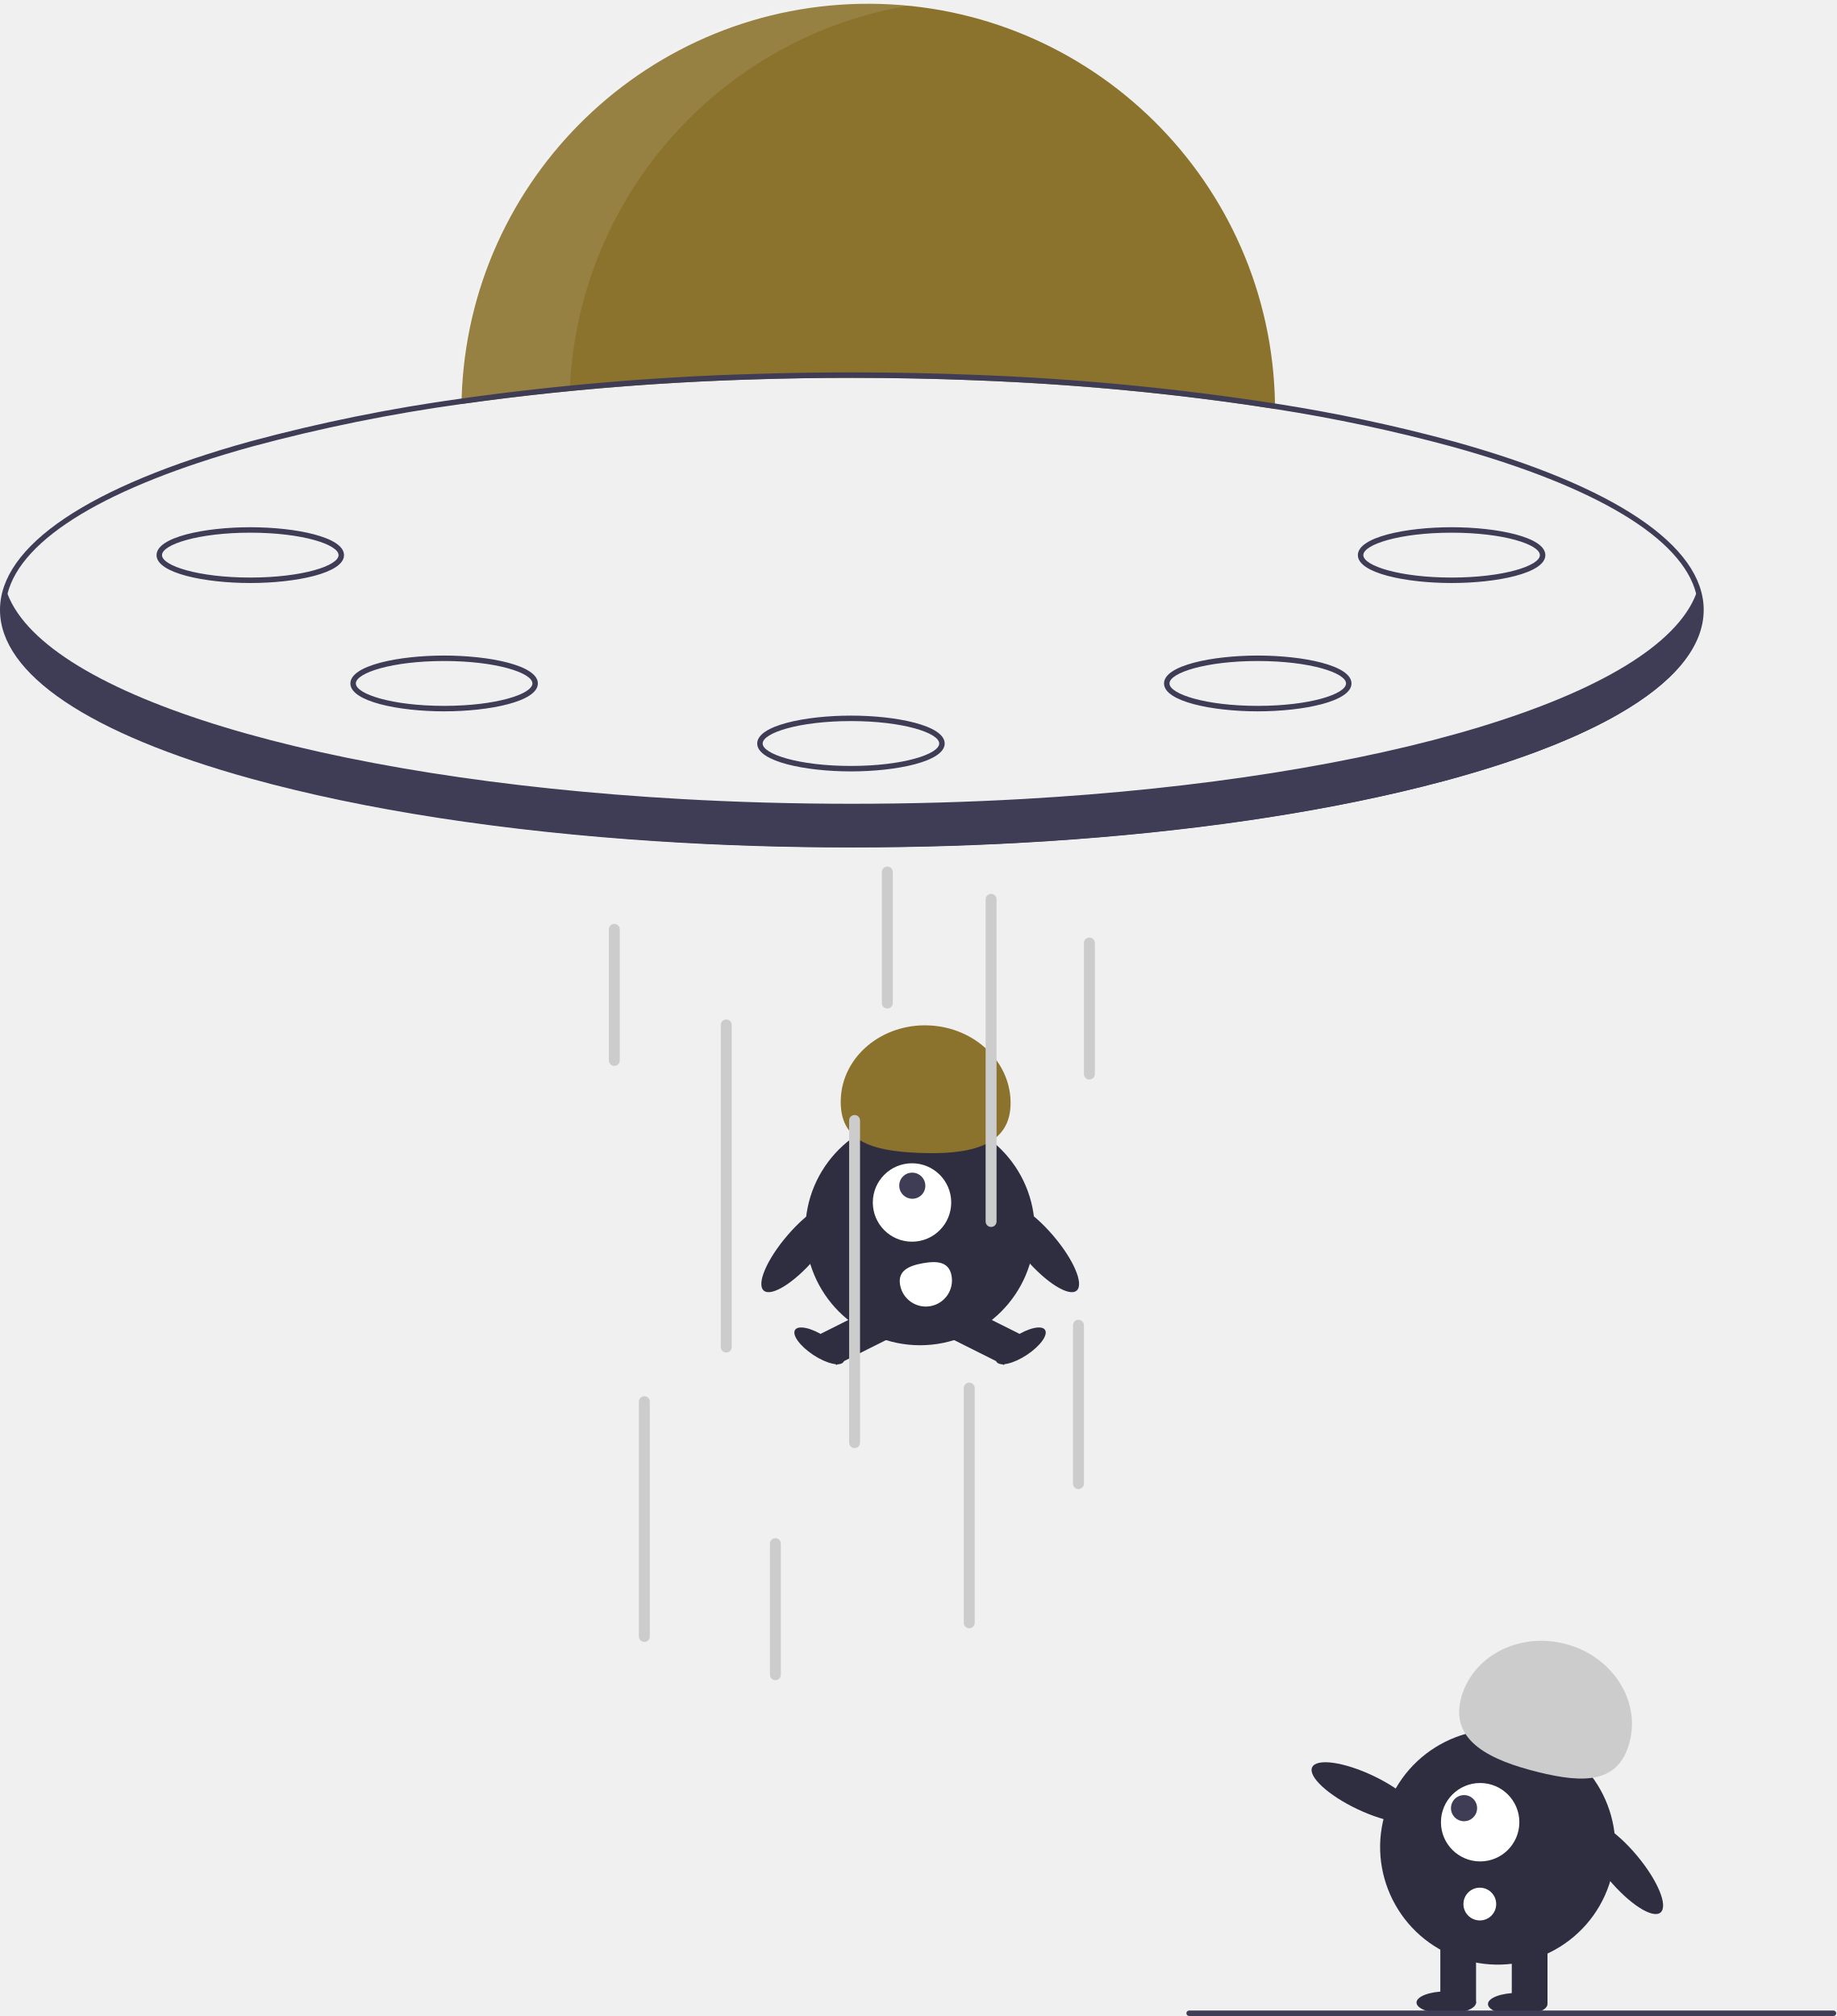
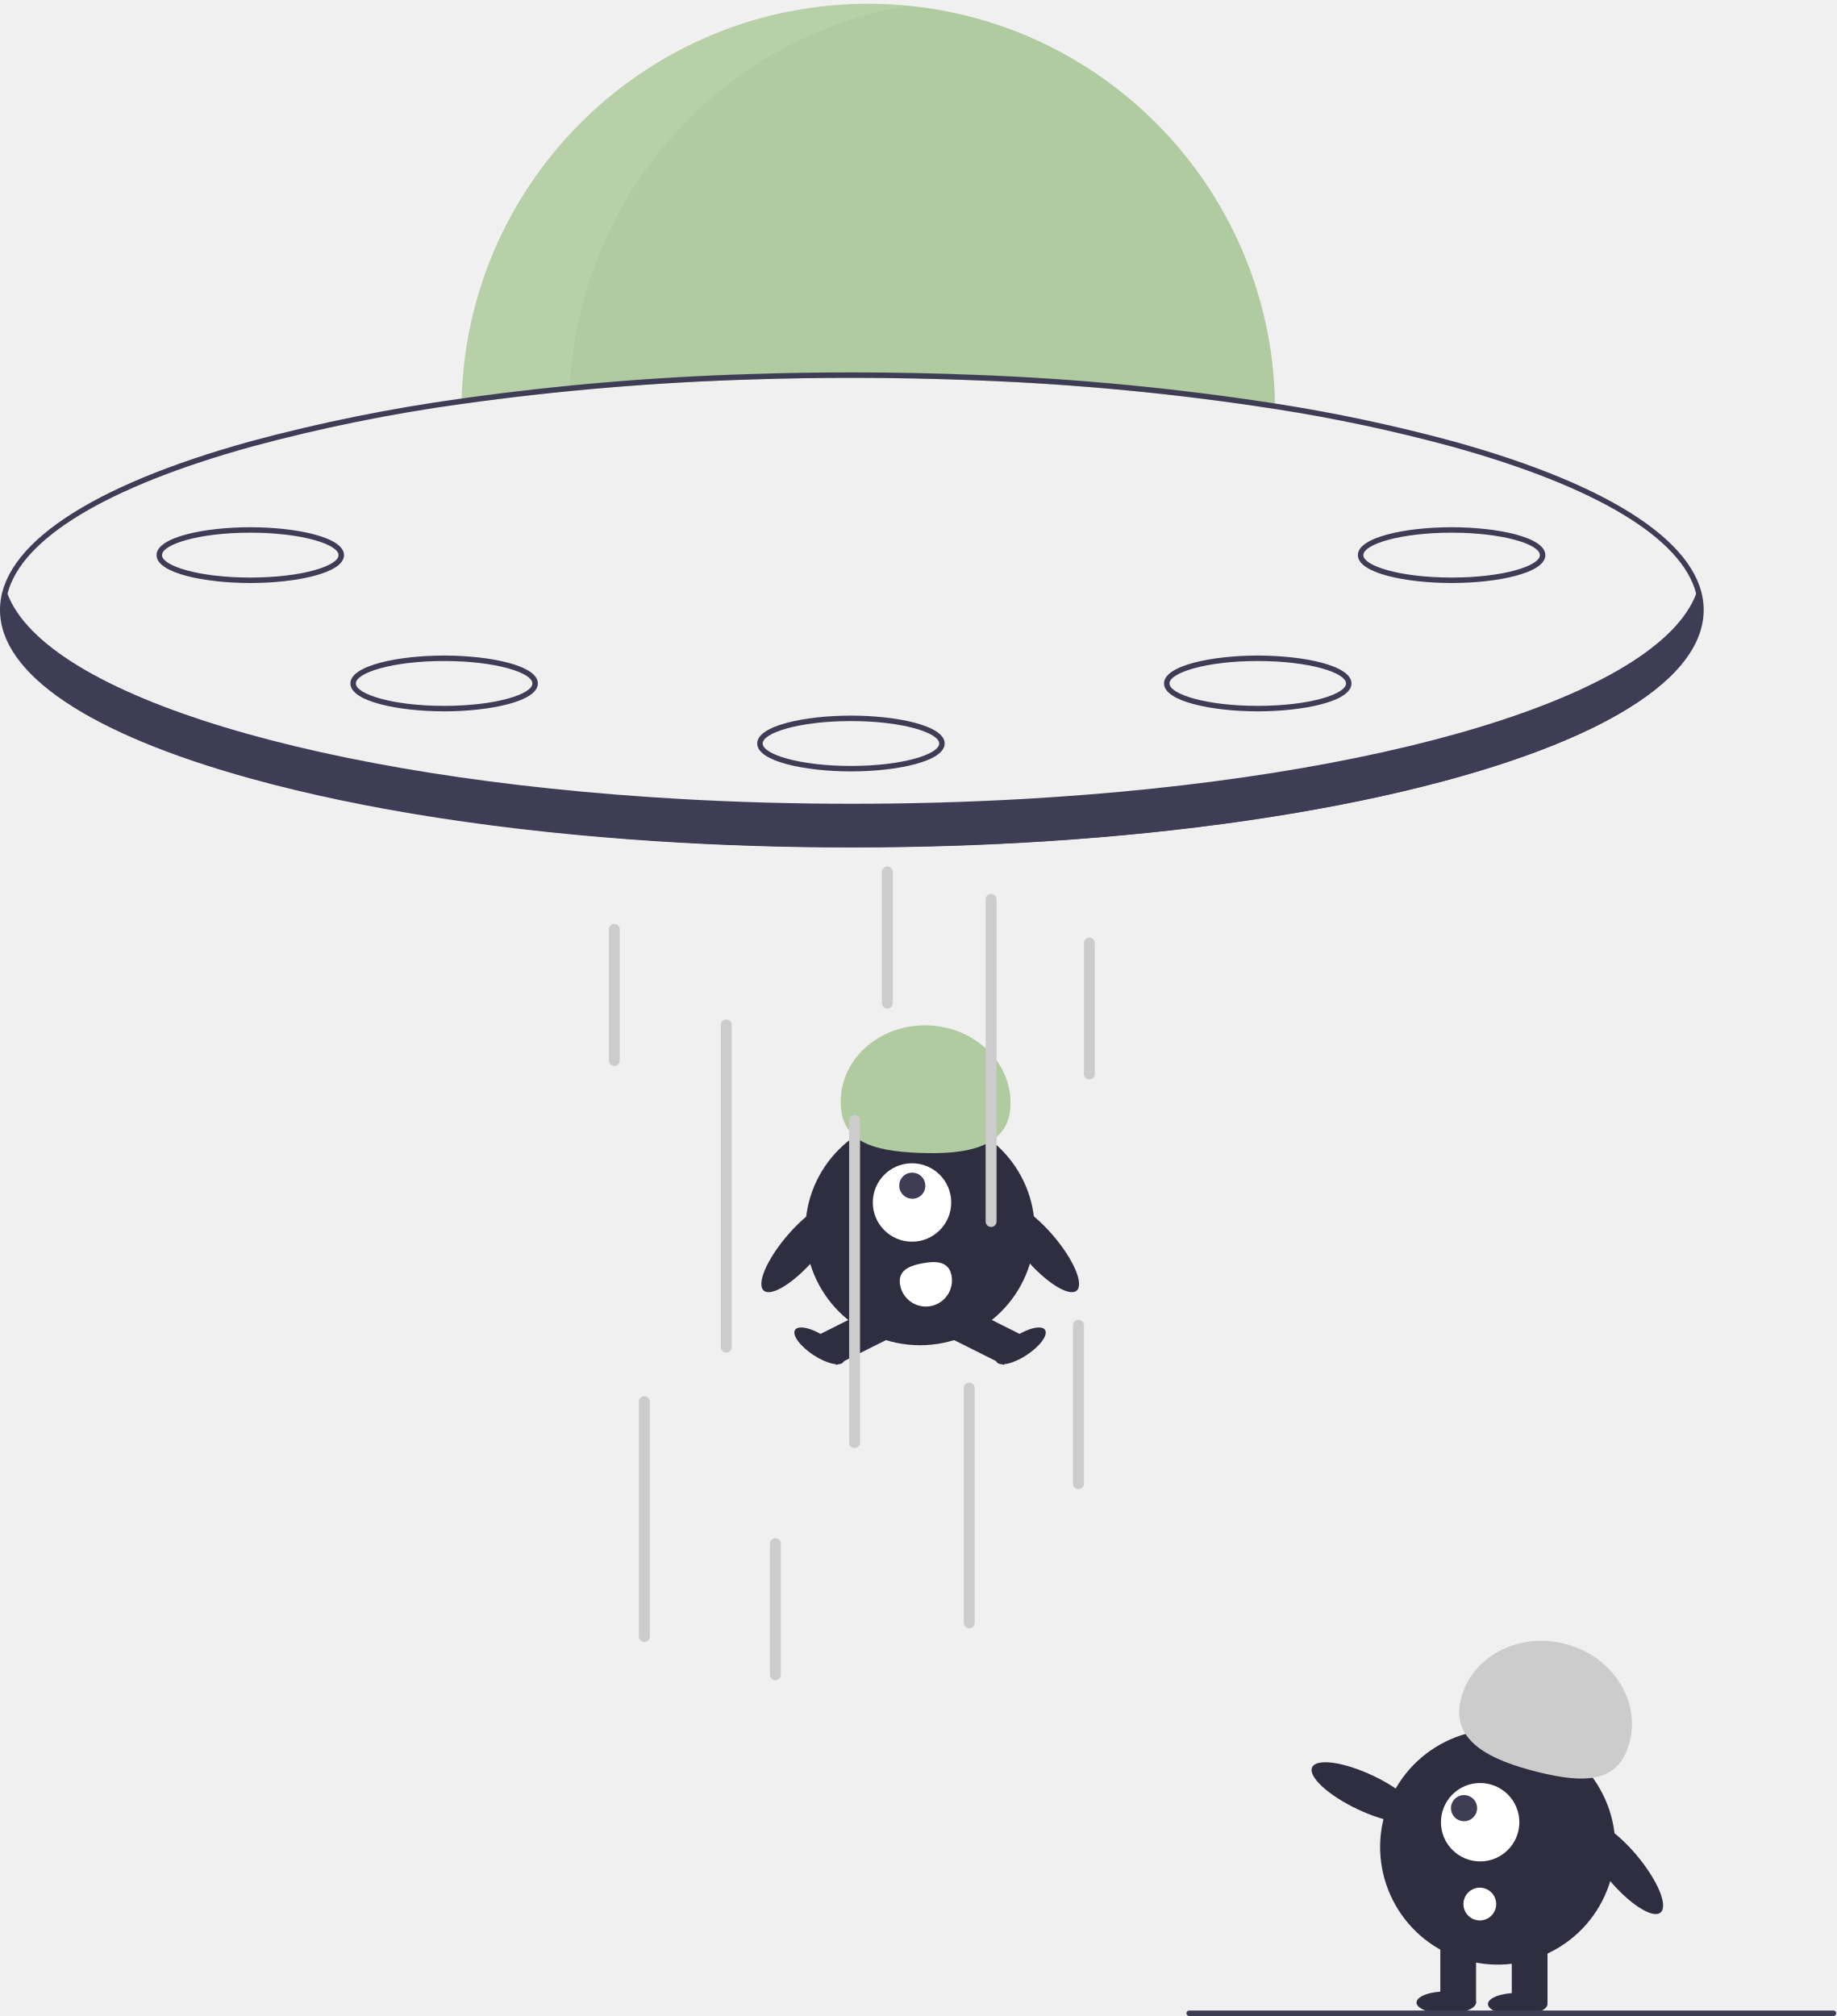
<svg xmlns="http://www.w3.org/2000/svg" width="672.532" height="738.394" viewBox="0 0 672.532 738.394" role="img" artist="Katerina Limpitsouni" source="https://undraw.co/">
-   <path d="M730.734,230.607c-46.62-7.44-99.71-11.41-155-11.41-50.6,0-99.35,3.32-142.98,9.58.01-.67.02-1.34.05-2.01a148.999,148.999,0,0,1,297.91,1.82C730.724,229.267,730.734,229.937,730.734,230.607Z" transform="translate(-263.7342 -80.80301)" fill="#8B732E " />
+   <path d="M730.734,230.607c-46.62-7.44-99.71-11.41-155-11.41-50.6,0-99.35,3.32-142.98,9.58.01-.67.02-1.34.05-2.01a148.999,148.999,0,0,1,297.91,1.82C730.724,229.267,730.734,229.937,730.734,230.607Z" transform="translate(-263.7342 -80.80301)" fill="#B0CB9F " />
  <g opacity="0.1">
    <path d="M601.285,82.144A149.047,149.047,0,0,0,432.353,225.373c-.03.67-.04,1.34-.05,2.01,12.962-1.86,26.385-3.454,40.165-4.784A149.022,149.022,0,0,1,601.285,82.144Z" transform="translate(-263.7342 -80.80301)" fill="#fff" />
  </g>
  <path d="M795.914,242.427a600.121,600.121,0,0,0-65.2-13.84,943.364,943.364,0,0,0-108.74-10.45c-15.17-.62-30.62-.94-46.24-.94-12.38,0-24.66.2-36.77.6a973.29,973.29,0,0,0-106.16,8.97,624.292,624.292,0,0,0-77.25,15.66c-59.21,16.37-91.82,38.31-91.82,61.77s32.61,45.4,91.82,61.77c41.64,11.52,92.98,19.37,148.92,22.97,23.09,1.5,46.96,2.26,71.26,2.26,24.38,0,48.33-.77,71.49-2.27,50.91-3.29,98.01-10.1,137.43-20,.21-.06.41-.11.62-.16,2.66-.66,5.28-1.35,7.87-2.04.93-.26,1.85-.51,2.77-.76a.978.978,0,0,1,.16-.05c.88-.24,1.75-.49,2.62-.73,1.74-.5,3.46-.99,5.15-1.5.08-.02.15-.04.22-.06,1.47-.44,2.91-.88,4.34-1.32,1.17-.37,2.33-.73,3.48-1.1q1.261-.405,2.49-.81c.6-.2,1.19-.39,1.77-.59.79-.26,1.58-.53,2.36-.8.33-.11.66-.22.98-.34.75-.25,1.48-.51,2.21-.77.79-.28,1.58-.57,2.36-.85.65-.23,1.3-.47,1.94-.71.54-.21,1.07-.41,1.61-.61,1.47-.55,2.91-1.12,4.33-1.68.71-.29,1.42-.57,2.12-.86.69-.28,1.39-.57,2.07-.86q1.679-.705,3.3-1.41c.52-.24,1.05-.47,1.56-.69.39-.18.77-.35,1.16-.53.28-.12.56-.25.83-.38,1.01-.46,2.01-.93,2.99-1.4q5.64-2.7,10.53-5.52c20.45-11.71,31.24-24.7,31.24-38.2C887.734,280.737,855.124,258.797,795.914,242.427Zm-.54,121.62c-41.69,11.53-93.17,19.38-149.26,22.95-22.81,1.45-46.39,2.2-70.38,2.2-23.91,0-47.41-.74-70.15-2.19-56.18-3.56-107.74-11.41-149.49-22.96-58.27-16.12-90.36-37.37-90.36-59.85a24.118,24.118,0,0,1,.74-5.89c5.1-20.28,36.47-39.26,89.62-53.96a623.806,623.806,0,0,1,76.66-15.57,976.027,976.027,0,0,1,106.8-9q17.881-.585,36.18-.58c15.41,0,30.65.31,45.63.91a941.367,941.367,0,0,1,109.37,10.5A598.858,598.858,0,0,1,795.374,244.347c53.14,14.7,84.5,33.67,89.61,53.94a23.822,23.822,0,0,1,.75,5.91C885.734,326.677,853.644,347.927,795.374,364.047Z" transform="translate(-263.7342 -80.80301)" fill="#3f3d56" />
  <path d="M887.164,305.107c0,13.36-11.01,26-30.67,37.29-3.27,1.88-6.79,3.72-10.53,5.52-.98.47-1.98.94-2.99,1.4-.27.13-.55.26-.83.38-.39.18-.77.35-1.16.53-.51.22-1.04.45-1.56.69q-1.62.705-3.3,1.41c-.68.29-1.38.58-2.07.86-.7.29-1.41.57-2.12.86-1.42.56-2.86,1.13-4.33,1.68-.54.2-1.07.4-1.61.61-.64.24-1.29.48-1.94.71-.78.28-1.57.57-2.36.85-.73.26-1.46.52-2.21.77-.32.12-.65.23-.98.34-.78.27-1.57.54-2.36.8-.58.2-1.17.39-1.77.59q-1.23.405-2.49.81c-1.15.37-2.31.73-3.48,1.1-1.43.44-2.87.88-4.34,1.32-.07.02-.14.04-.22.06-1.69.51-3.41,1-5.15,1.5-.87.24-1.74.49-2.62.73a.978.978,0,0,0-.16.05c-.92.25-1.84.5-2.77.76-2.58.68-5.21,1.37-7.87,2.04-.21.05-.41.1-.62.16-38.35,9.58-85.4,16.56-137.47,19.93-22.81,1.47-46.59,2.25-71.02,2.25-24.65,0-48.63-.79-71.62-2.29-137.24-8.95-239.38-43.03-239.38-83.71a25.072,25.072,0,0,1,1.12-7.3c.06.17.12.33.19.5,14.27,37.48,115.54,67.77,246.94,75.16,20.13,1.14,40.98,1.73,62.32,1.73,21.43,0,42.36-.6,62.57-1.74,131.29-7.42,232.46-37.72,246.68-75.17q.36-.9.63-1.8A25.305,25.305,0,0,1,887.164,305.107Z" transform="translate(-263.7342 -80.80301)" fill="#3f3d56" />
  <path d="M355.404,294.343c-16.643,0-34.331-3.581-34.331-10.217s17.688-10.217,34.331-10.217,34.331,3.581,34.331,10.217S372.046,294.343,355.404,294.343Zm0-18.434c-19.053,0-32.331,4.331-32.331,8.217s13.278,8.217,32.331,8.217,32.331-4.331,32.331-8.217S374.457,275.909,355.404,275.909Z" transform="translate(-263.7342 -80.80301)" fill="#3f3d56" />
  <path d="M426.403,341.343c-16.643,0-34.331-3.581-34.331-10.217s17.688-10.217,34.331-10.217c16.643,0,34.331,3.581,34.331,10.217S443.046,341.343,426.403,341.343Zm0-18.434c-19.053,0-32.331,4.331-32.331,8.217s13.278,8.217,32.331,8.217,32.331-4.331,32.331-8.217S445.456,322.909,426.403,322.909Z" transform="translate(-263.7342 -80.80301)" fill="#3f3d56" />
  <path d="M795.403,294.343c-16.643,0-34.331-3.581-34.331-10.217s17.688-10.217,34.331-10.217c16.643,0,34.331,3.581,34.331,10.217S812.046,294.343,795.403,294.343Zm0-18.434c-19.053,0-32.331,4.331-32.331,8.217s13.278,8.217,32.331,8.217,32.331-4.331,32.331-8.217S814.456,275.909,795.403,275.909Z" transform="translate(-263.7342 -80.80301)" fill="#3f3d56" />
  <path d="M724.403,341.343c-16.643,0-34.331-3.581-34.331-10.217s17.688-10.217,34.331-10.217c16.643,0,34.331,3.581,34.331,10.217S741.046,341.343,724.403,341.343Zm0-18.434c-19.053,0-32.331,4.331-32.331,8.217s13.278,8.217,32.331,8.217,32.331-4.331,32.331-8.217S743.456,322.909,724.403,322.909Z" transform="translate(-263.7342 -80.80301)" fill="#3f3d56" />
  <path d="M575.403,363.343c-16.643,0-34.331-3.581-34.331-10.217s17.688-10.217,34.331-10.217c16.643,0,34.331,3.581,34.331,10.217S592.046,363.343,575.403,363.343Zm0-18.434c-19.053,0-32.331,4.331-32.331,8.217s13.278,8.217,32.331,8.217,32.331-4.331,32.331-8.217S594.456,344.909,575.403,344.909Z" transform="translate(-263.7342 -80.80301)" fill="#3f3d56" />
  <circle cx="336.978" cy="450.704" r="42.012" fill="#2f2e41" />
  <rect x="565.937" y="563.554" width="22.868" height="12.763" transform="translate(-457.8202 238.0583) rotate(-26.60099)" fill="#2f2e41" />
  <ellipse cx="563.82" cy="573.748" rx="3.989" ry="10.636" transform="translate(-489.2755 647.8291) rotate(-56.60122)" fill="#2f2e41" />
  <rect x="617.672" y="558.502" width="12.763" height="22.868" transform="translate(-428.7216 791.9256) rotate(-63.39901)" fill="#2f2e41" />
  <ellipse cx="637.604" cy="573.748" rx="10.636" ry="3.989" transform="translate(-474.2674 364.9233) rotate(-33.39878)" fill="#2f2e41" />
  <circle cx="334.037" cy="440.428" r="14.359" fill="#fff" />
  <ellipse cx="597.87" cy="515.084" rx="4.766" ry="4.8" transform="translate(-452.8417 492.8192) rotate(-45)" fill="#3f3d56" />
-   <path d="M633.854,485.802c.632-15.554-12.773-28.728-29.941-29.425s-31.597,11.346-32.229,26.9,11.302,19.087,28.47,19.785S633.222,501.356,633.854,485.802Z" transform="translate(-263.7342 -80.80301)" fill="#8B732E " />
+   <path d="M633.854,485.802c.632-15.554-12.773-28.728-29.941-29.425s-31.597,11.346-32.229,26.9,11.302,19.087,28.47,19.785S633.222,501.356,633.854,485.802Z" transform="translate(-263.7342 -80.80301)" fill="#B0CB9F " />
  <ellipse cx="644.388" cy="537.568" rx="6.594" ry="21.006" transform="translate(-458.4377 468.6175) rotate(-40.64516)" fill="#2f2e41" />
  <ellipse cx="557.154" cy="537.568" rx="21.006" ry="6.594" transform="translate(-477.3791 529.3527) rotate(-49.35484)" fill="#2f2e41" />
  <path d="M612.251,548.064a9.572,9.572,0,0,1-18.835,3.429l-.003-.018c-.942-5.202,3.08-7.043,8.283-7.985S611.309,542.862,612.251,548.064Z" transform="translate(-263.7342 -80.80301)" fill="#fff" />
  <path d="M529.734,576.197a2,2,0,0,1-2-2v-118a2,2,0,0,1,4,0v118A2,2,0,0,1,529.734,576.197Z" transform="translate(-263.7342 -80.80301)" fill="#ccc" />
  <path d="M499.734,682.197a2,2,0,0,1-2-2v-86a2,2,0,1,1,4,0v86A2,2,0,0,1,499.734,682.197Z" transform="translate(-263.7342 -80.80301)" fill="#ccc" />
  <path d="M576.734,611.197a2,2,0,0,1-2-2v-118a2,2,0,1,1,4,0v118A2,2,0,0,1,576.734,611.197Z" transform="translate(-263.7342 -80.80301)" fill="#ccc" />
  <path d="M547.734,696.197a2,2,0,0,1-2-2v-48a2,2,0,1,1,4,0v48A2,2,0,0,1,547.734,696.197Z" transform="translate(-263.7342 -80.80301)" fill="#ccc" />
  <path d="M588.734,450.197a2,2,0,0,1-2-2v-48a2,2,0,0,1,4,0v48A2,2,0,0,1,588.734,450.197Z" transform="translate(-263.7342 -80.80301)" fill="#ccc" />
  <path d="M488.734,471.197a2,2,0,0,1-2-2v-48a2,2,0,0,1,4,0v48A2,2,0,0,1,488.734,471.197Z" transform="translate(-263.7342 -80.80301)" fill="#ccc" />
  <path d="M662.734,476.197a2,2,0,0,1-2-2v-48a2,2,0,1,1,4,0v48A2,2,0,0,1,662.734,476.197Z" transform="translate(-263.7342 -80.80301)" fill="#ccc" />
  <path d="M658.734,626.197a2,2,0,0,1-2-2v-58a2,2,0,1,1,4,0v58A2,2,0,0,1,658.734,626.197Z" transform="translate(-263.7342 -80.80301)" fill="#ccc" />
  <path d="M618.734,677.197a2,2,0,0,1-2-2v-86a2,2,0,1,1,4,0v86A2,2,0,0,1,618.734,677.197Z" transform="translate(-263.7342 -80.80301)" fill="#ccc" />
  <path d="M626.734,530.197a2,2,0,0,1-2-2v-118a2,2,0,1,1,4,0v118A2,2,0,0,1,626.734,530.197Z" transform="translate(-263.7342 -80.80301)" fill="#ccc" />
  <ellipse cx="858.104" cy="764.783" rx="6.76" ry="21.534" transform="translate(-554.5318 648.4649) rotate(-39.93837)" fill="#2f2e41" />
  <circle cx="812.297" cy="757.305" r="43.067" transform="translate(-426.7515 1207.633) rotate(-71.56505)" fill="#2f2e41" />
  <rect x="553.707" y="710.302" width="13.084" height="23.442" fill="#2f2e41" />
  <rect x="527.54" y="710.302" width="13.084" height="23.442" fill="#2f2e41" />
  <ellipse cx="555.888" cy="734.016" rx="10.903" ry="4.089" fill="#2f2e41" />
  <ellipse cx="529.72" cy="733.471" rx="10.903" ry="4.089" fill="#2f2e41" />
  <path d="M798.774,703.169c3.846-15.487,20.821-24.601,37.915-20.356s27.834,20.24,23.989,35.727-16.604,15.537-33.698,11.292S794.928,718.656,798.774,703.169Z" transform="translate(-263.7342 -80.80301)" fill="#ccc" />
  <ellipse cx="763.788" cy="737.322" rx="6.76" ry="21.534" transform="translate(-493.4425 1030.659) rotate(-64.62574)" fill="#2f2e41" />
  <circle cx="542.124" cy="667.415" r="14.359" fill="#fff" />
  <circle cx="536.222" cy="662.268" r="4.786" fill="#3f3d56" />
  <circle cx="542" cy="697.394" r="6" fill="#fff" />
  <path d="M935.266,819.197h-236a1,1,0,0,1,0-2h236a1,1,0,0,1,0,2Z" transform="translate(-263.7342 -80.80301)" fill="#3f3d56" />
</svg>
